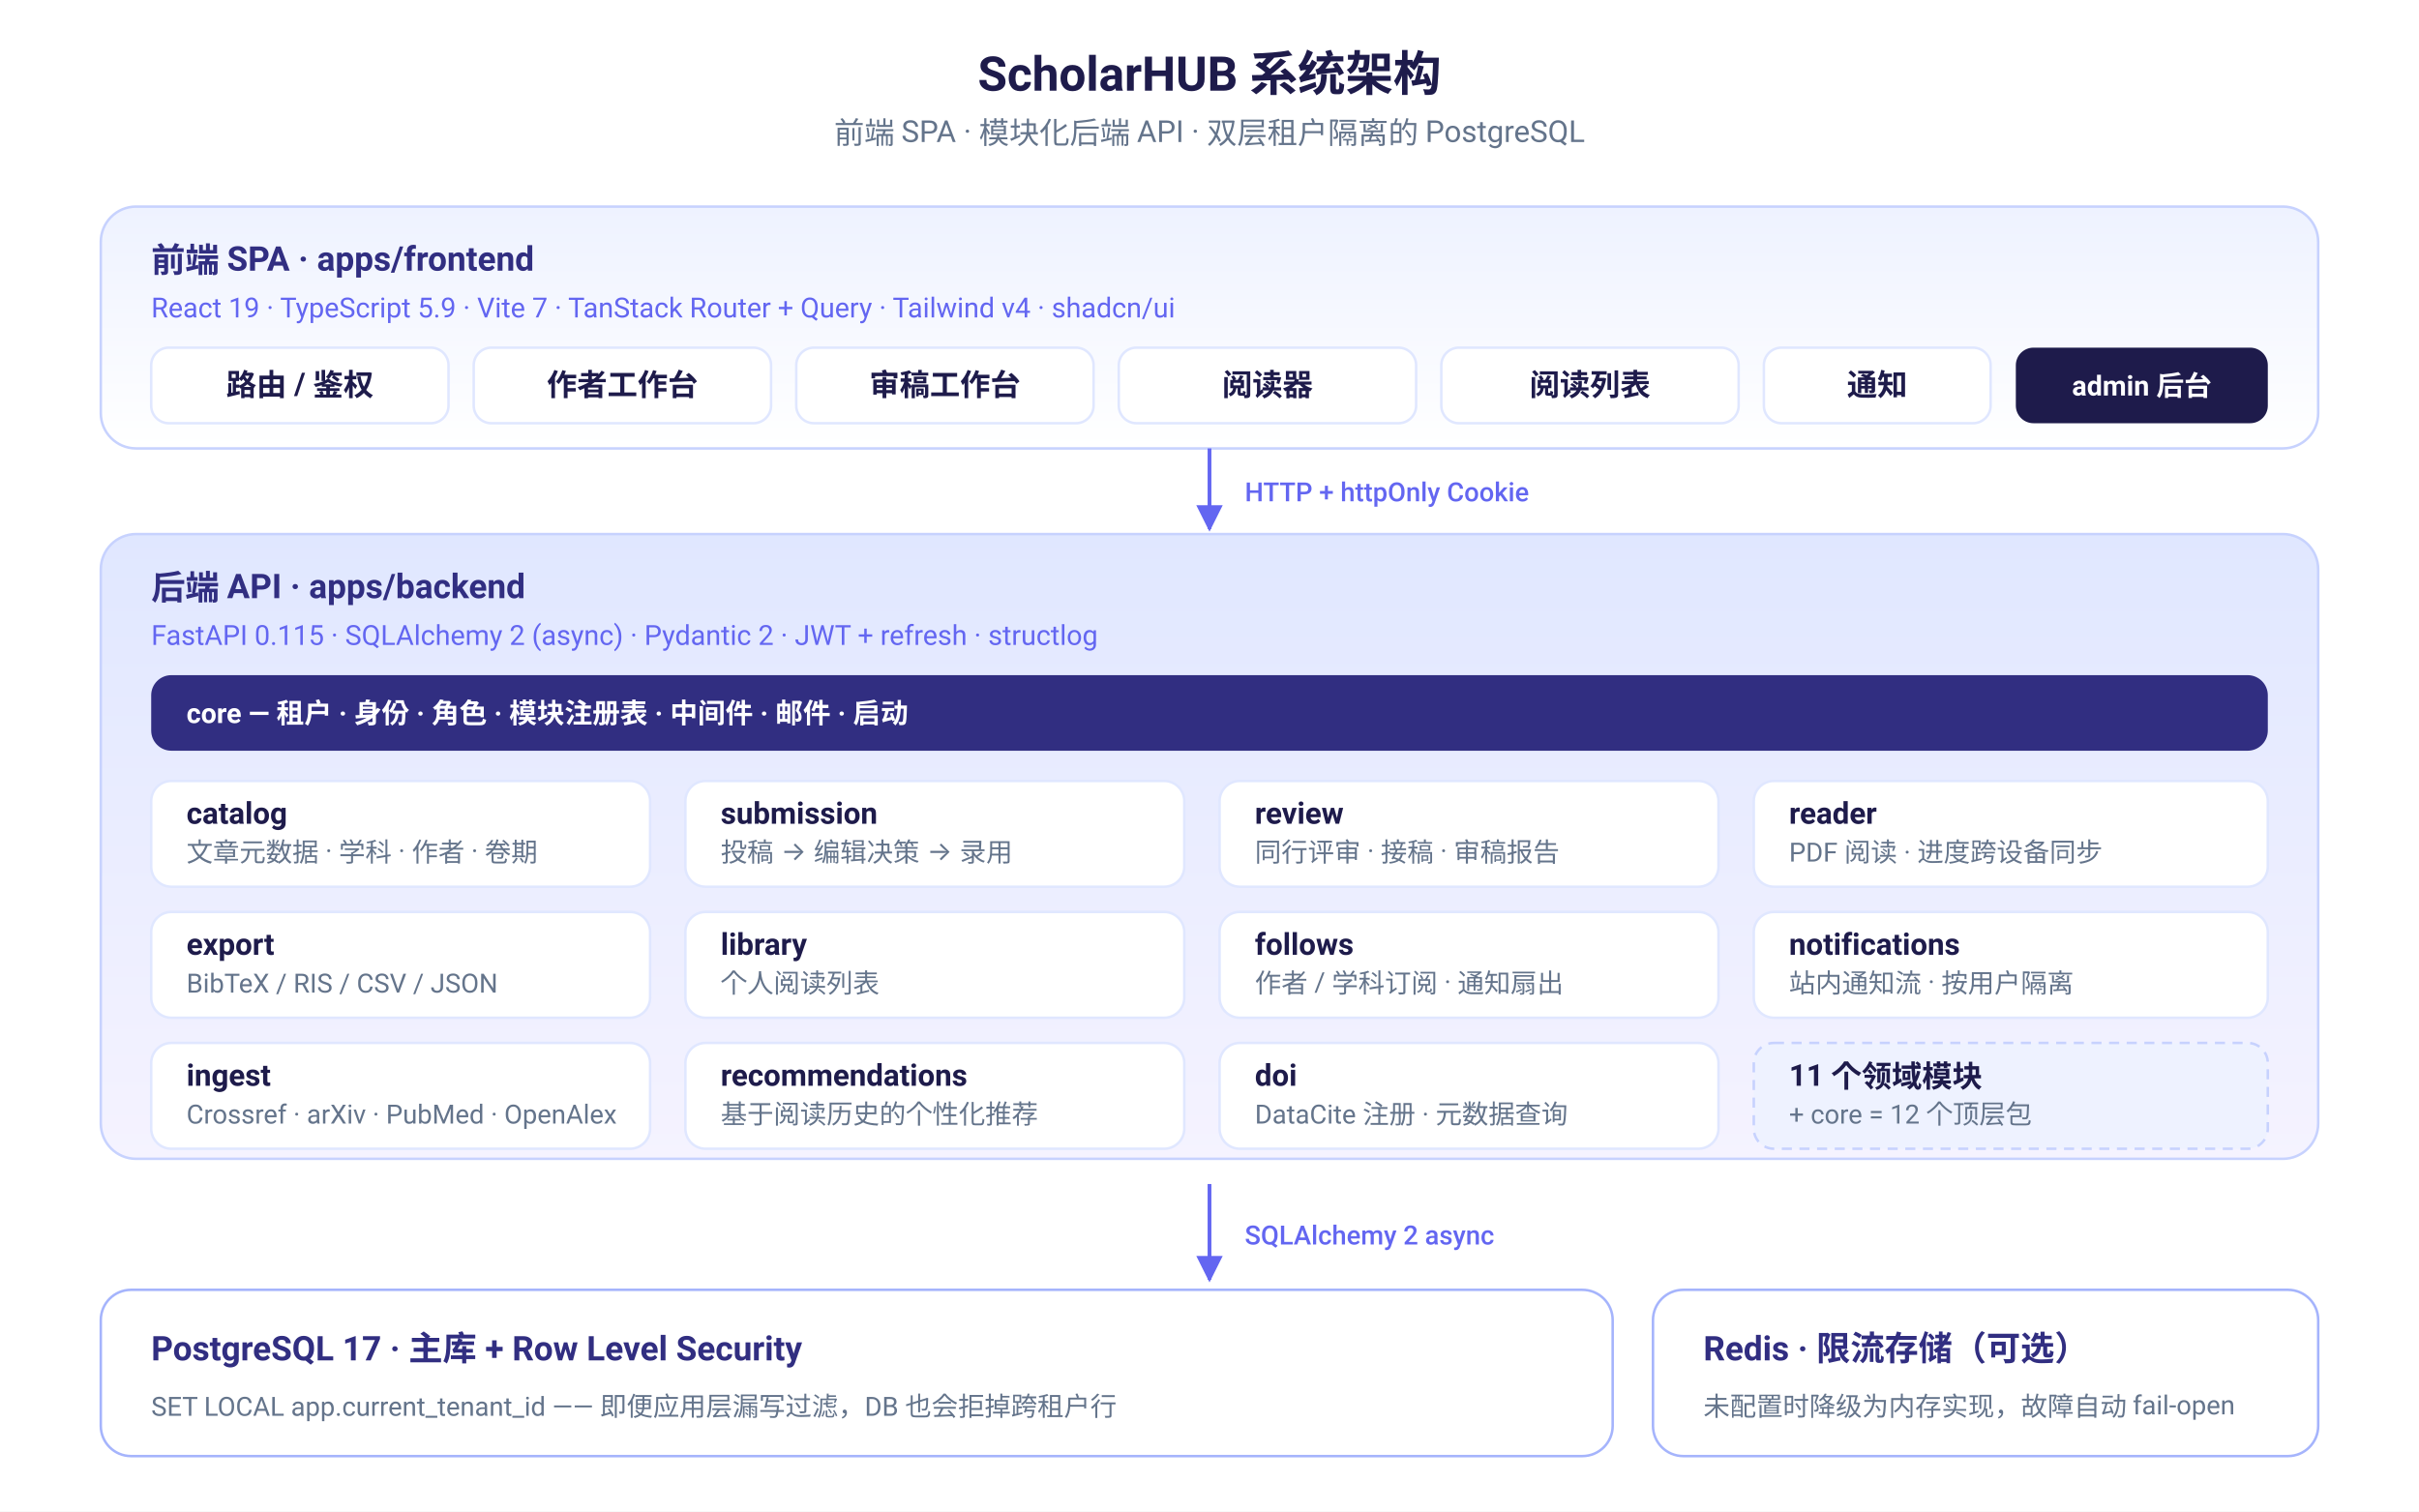
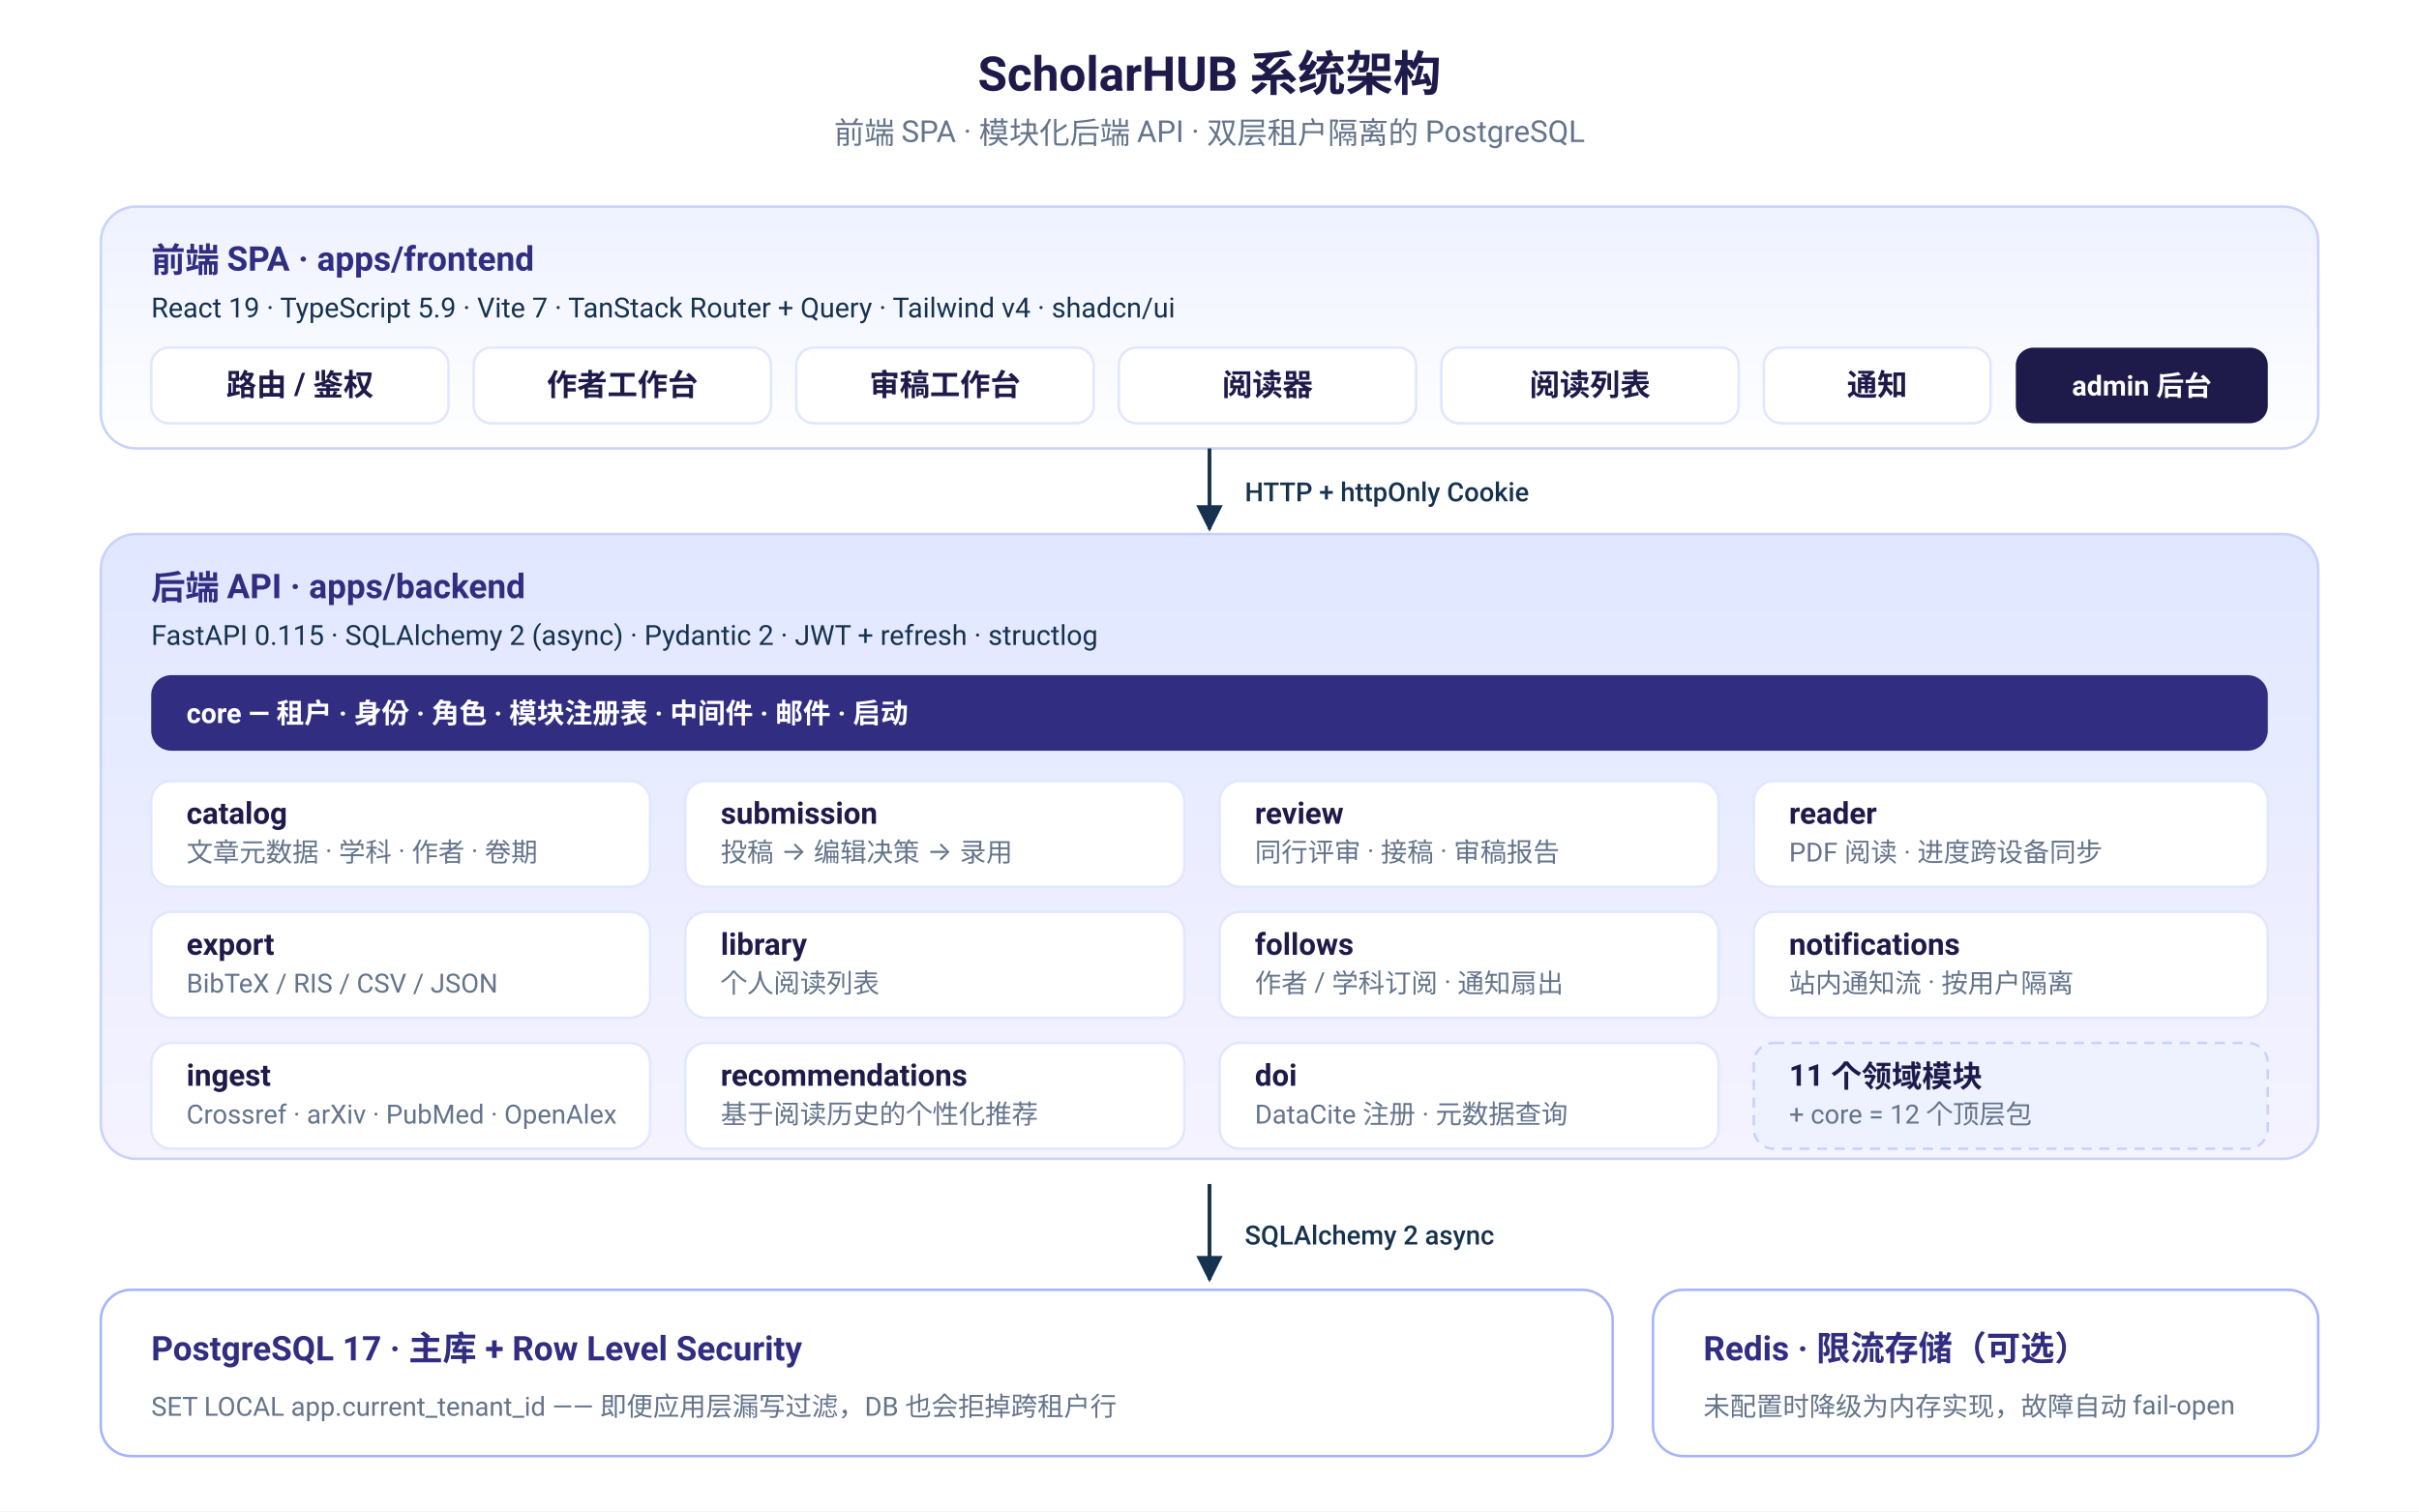
<svg xmlns="http://www.w3.org/2000/svg" viewBox="0 0 960 600" width="960" height="600" role="img" aria-label="ScholarHUB 系统架构">
  <defs>
    <linearGradient id="fe-fill" x1="0" y1="0" x2="0" y2="1">
      <stop offset="0%" stop-color="#EEF2FF" />
      <stop offset="100%" stop-color="#FFFFFF" />
    </linearGradient>
    <linearGradient id="be-fill" x1="0" y1="0" x2="0" y2="1">
      <stop offset="0%" stop-color="#E0E7FF" />
      <stop offset="100%" stop-color="#F5F3FF" />
    </linearGradient>
    <marker id="ar" viewBox="0 0 10 10" refX="9" refY="5" markerWidth="7" markerHeight="7" orient="auto-start-reverse">
-       <path d="M 0 0 L 10 5 L 0 10 z" fill="#6366F1" />
+       <path d="M 0 0 L 10 5 L 0 10 z" fill="#16324F" />
    </marker>
    <style>
      .h1    { font: 700 19px ui-sans-serif, system-ui, -apple-system, "Segoe UI", Roboto, sans-serif; fill: #1E1B4B; }
      .sub   { font: 400 12px ui-sans-serif, system-ui, -apple-system, "Segoe UI", Roboto, sans-serif; fill: #64748B; }
      .h2    { font: 700 13.5px ui-sans-serif, system-ui, -apple-system, "Segoe UI", Roboto, sans-serif; fill: #312E81; }
-       .tech  { font: 400 11px ui-sans-serif, system-ui, -apple-system, "Segoe UI", Roboto, sans-serif; fill: #6366F1; }
+       .tech  { font: 400 11px ui-sans-serif, system-ui, -apple-system, "Segoe UI", Roboto, sans-serif; fill: #16324F; }
      .mod   { font: 600 12px ui-sans-serif, system-ui, -apple-system, "Segoe UI", Roboto, sans-serif; fill: #1E1B4B; }
      .modd  { font: 400 10.5px ui-sans-serif, system-ui, -apple-system, "Segoe UI", Roboto, sans-serif; fill: #64748B; }
      .chip  { font: 600 11px ui-sans-serif, system-ui, -apple-system, "Segoe UI", Roboto, sans-serif; fill: #FFFFFF; }
-       .edge  { font: 500 10.5px ui-sans-serif, system-ui, -apple-system, "Segoe UI", Roboto, sans-serif; fill: #6366F1; }
+       .edge  { font: 500 10.5px ui-sans-serif, system-ui, -apple-system, "Segoe UI", Roboto, sans-serif; fill: #16324F; }
    </style>
  </defs>
  <rect width="960" height="600" fill="#FFFFFF" />
  <text x="480" y="36" text-anchor="middle" class="h1">ScholarHUB 系统架构</text>
  <text x="480" y="57" text-anchor="middle" class="sub">前端 SPA · 模块化后端 API · 双层租户隔离的 PostgreSQL</text>
  <rect x="40" y="82" width="880" height="96" rx="14" fill="url(#fe-fill)" stroke="#C7D2FE" />
  <text x="60" y="108" class="h2">前端 SPA · apps/frontend</text>
  <text x="60" y="126" class="tech">React 19 · TypeScript 5.9 · Vite 7 · TanStack Router + Query · Tailwind v4 · shadcn/ui</text>
  <g>
    <rect x="60" y="138" width="118" height="30" rx="7" fill="#FFFFFF" stroke="#E0E7FF" />
    <text x="119" y="157" text-anchor="middle" class="mod">路由 / 鉴权</text>
    <rect x="188" y="138" width="118" height="30" rx="7" fill="#FFFFFF" stroke="#E0E7FF" />
    <text x="247" y="157" text-anchor="middle" class="mod">作者工作台</text>
    <rect x="316" y="138" width="118" height="30" rx="7" fill="#FFFFFF" stroke="#E0E7FF" />
    <text x="375" y="157" text-anchor="middle" class="mod">审稿工作台</text>
    <rect x="444" y="138" width="118" height="30" rx="7" fill="#FFFFFF" stroke="#E0E7FF" />
    <text x="503" y="157" text-anchor="middle" class="mod">阅读器</text>
    <rect x="572" y="138" width="118" height="30" rx="7" fill="#FFFFFF" stroke="#E0E7FF" />
    <text x="631" y="157" text-anchor="middle" class="mod">阅读列表</text>
    <rect x="700" y="138" width="90" height="30" rx="7" fill="#FFFFFF" stroke="#E0E7FF" />
    <text x="745" y="157" text-anchor="middle" class="mod">通知</text>
    <rect x="800" y="138" width="100" height="30" rx="7" fill="#1E1B4B" />
    <text x="850" y="157" text-anchor="middle" class="chip">admin 后台</text>
  </g>
-   <line x1="480" y1="178" x2="480" y2="210" stroke="#6366F1" stroke-width="1.5" marker-end="url(#ar)" />
+   <line x1="480" y1="178" x2="480" y2="210" stroke="#16324F" stroke-width="1.5" marker-end="url(#ar)" />
  <text x="494" y="199" class="edge">HTTP + httpOnly Cookie</text>
  <rect x="40" y="212" width="880" height="248" rx="14" fill="url(#be-fill)" stroke="#C7D2FE" />
  <text x="60" y="238" class="h2">后端 API · apps/backend</text>
  <text x="60" y="256" class="tech">FastAPI 0.115 · SQLAlchemy 2 (async) · Pydantic 2 · JWT + refresh · structlog</text>
  <rect x="60" y="268" width="840" height="30" rx="8" fill="#312E81" />
  <text x="74" y="287" class="chip">core — 租户 · 身份 · 角色 · 模块注册表 · 中间件 · 邮件 · 启动</text>
  <g>
    <rect x="60" y="310" width="198" height="42" rx="8" fill="#FFFFFF" stroke="#E0E7FF" />
    <text x="74" y="327" class="mod">catalog</text>
    <text x="74" y="342" class="modd">文章元数据 · 学科 · 作者 · 卷期</text>
    <rect x="272" y="310" width="198" height="42" rx="8" fill="#FFFFFF" stroke="#E0E7FF" />
    <text x="286" y="327" class="mod">submission</text>
    <text x="286" y="342" class="modd">投稿 → 编辑决策 → 录用</text>
    <rect x="484" y="310" width="198" height="42" rx="8" fill="#FFFFFF" stroke="#E0E7FF" />
    <text x="498" y="327" class="mod">review</text>
    <text x="498" y="342" class="modd">同行评审 · 接稿 · 审稿报告</text>
    <rect x="696" y="310" width="204" height="42" rx="8" fill="#FFFFFF" stroke="#E0E7FF" />
    <text x="710" y="327" class="mod">reader</text>
    <text x="710" y="342" class="modd">PDF 阅读 · 进度跨设备同步</text>
    <rect x="60" y="362" width="198" height="42" rx="8" fill="#FFFFFF" stroke="#E0E7FF" />
    <text x="74" y="379" class="mod">export</text>
    <text x="74" y="394" class="modd">BibTeX / RIS / CSV / JSON</text>
    <rect x="272" y="362" width="198" height="42" rx="8" fill="#FFFFFF" stroke="#E0E7FF" />
    <text x="286" y="379" class="mod">library</text>
    <text x="286" y="394" class="modd">个人阅读列表</text>
    <rect x="484" y="362" width="198" height="42" rx="8" fill="#FFFFFF" stroke="#E0E7FF" />
    <text x="498" y="379" class="mod">follows</text>
    <text x="498" y="394" class="modd">作者 / 学科订阅 · 通知扇出</text>
    <rect x="696" y="362" width="204" height="42" rx="8" fill="#FFFFFF" stroke="#E0E7FF" />
    <text x="710" y="379" class="mod">notifications</text>
    <text x="710" y="394" class="modd">站内通知流 · 按用户隔离</text>
    <rect x="60" y="414" width="198" height="42" rx="8" fill="#FFFFFF" stroke="#E0E7FF" />
    <text x="74" y="431" class="mod">ingest</text>
    <text x="74" y="446" class="modd">Crossref · arXiv · PubMed · OpenAlex</text>
    <rect x="272" y="414" width="198" height="42" rx="8" fill="#FFFFFF" stroke="#E0E7FF" />
    <text x="286" y="431" class="mod">recommendations</text>
    <text x="286" y="446" class="modd">基于阅读历史的个性化推荐</text>
    <rect x="484" y="414" width="198" height="42" rx="8" fill="#FFFFFF" stroke="#E0E7FF" />
    <text x="498" y="431" class="mod">doi</text>
    <text x="498" y="446" class="modd">DataCite 注册 · 元数据查询</text>
    <rect x="696" y="414" width="204" height="42" rx="8" fill="#EEF2FF" stroke="#C7D2FE" stroke-dasharray="4 3" />
    <text x="710" y="431" class="mod">11 个领域模块</text>
    <text x="710" y="446" class="modd">+ core = 12 个顶层包</text>
  </g>
-   <line x1="480" y1="470" x2="480" y2="508" stroke="#6366F1" stroke-width="1.5" marker-end="url(#ar)" />
+   <line x1="480" y1="470" x2="480" y2="508" stroke="#16324F" stroke-width="1.5" marker-end="url(#ar)" />
  <text x="494" y="494" class="edge">SQLAlchemy 2 async</text>
  <rect x="40" y="512" width="600" height="66" rx="12" fill="#FFFFFF" stroke="#A5B4FC" />
  <text x="60" y="540" class="h2">PostgreSQL 17 · 主库 + Row Level Security</text>
  <text x="60" y="562" class="modd">SET LOCAL app.current_tenant_id —— 即便应用层漏写过滤，DB 也会拒掉跨租户行</text>
  <rect x="656" y="512" width="264" height="66" rx="12" fill="#FFFFFF" stroke="#A5B4FC" />
  <text x="676" y="540" class="h2">Redis · 限流存储（可选）</text>
  <text x="676" y="562" class="modd">未配置时降级为内存实现，故障自动 fail-open</text>
</svg>
